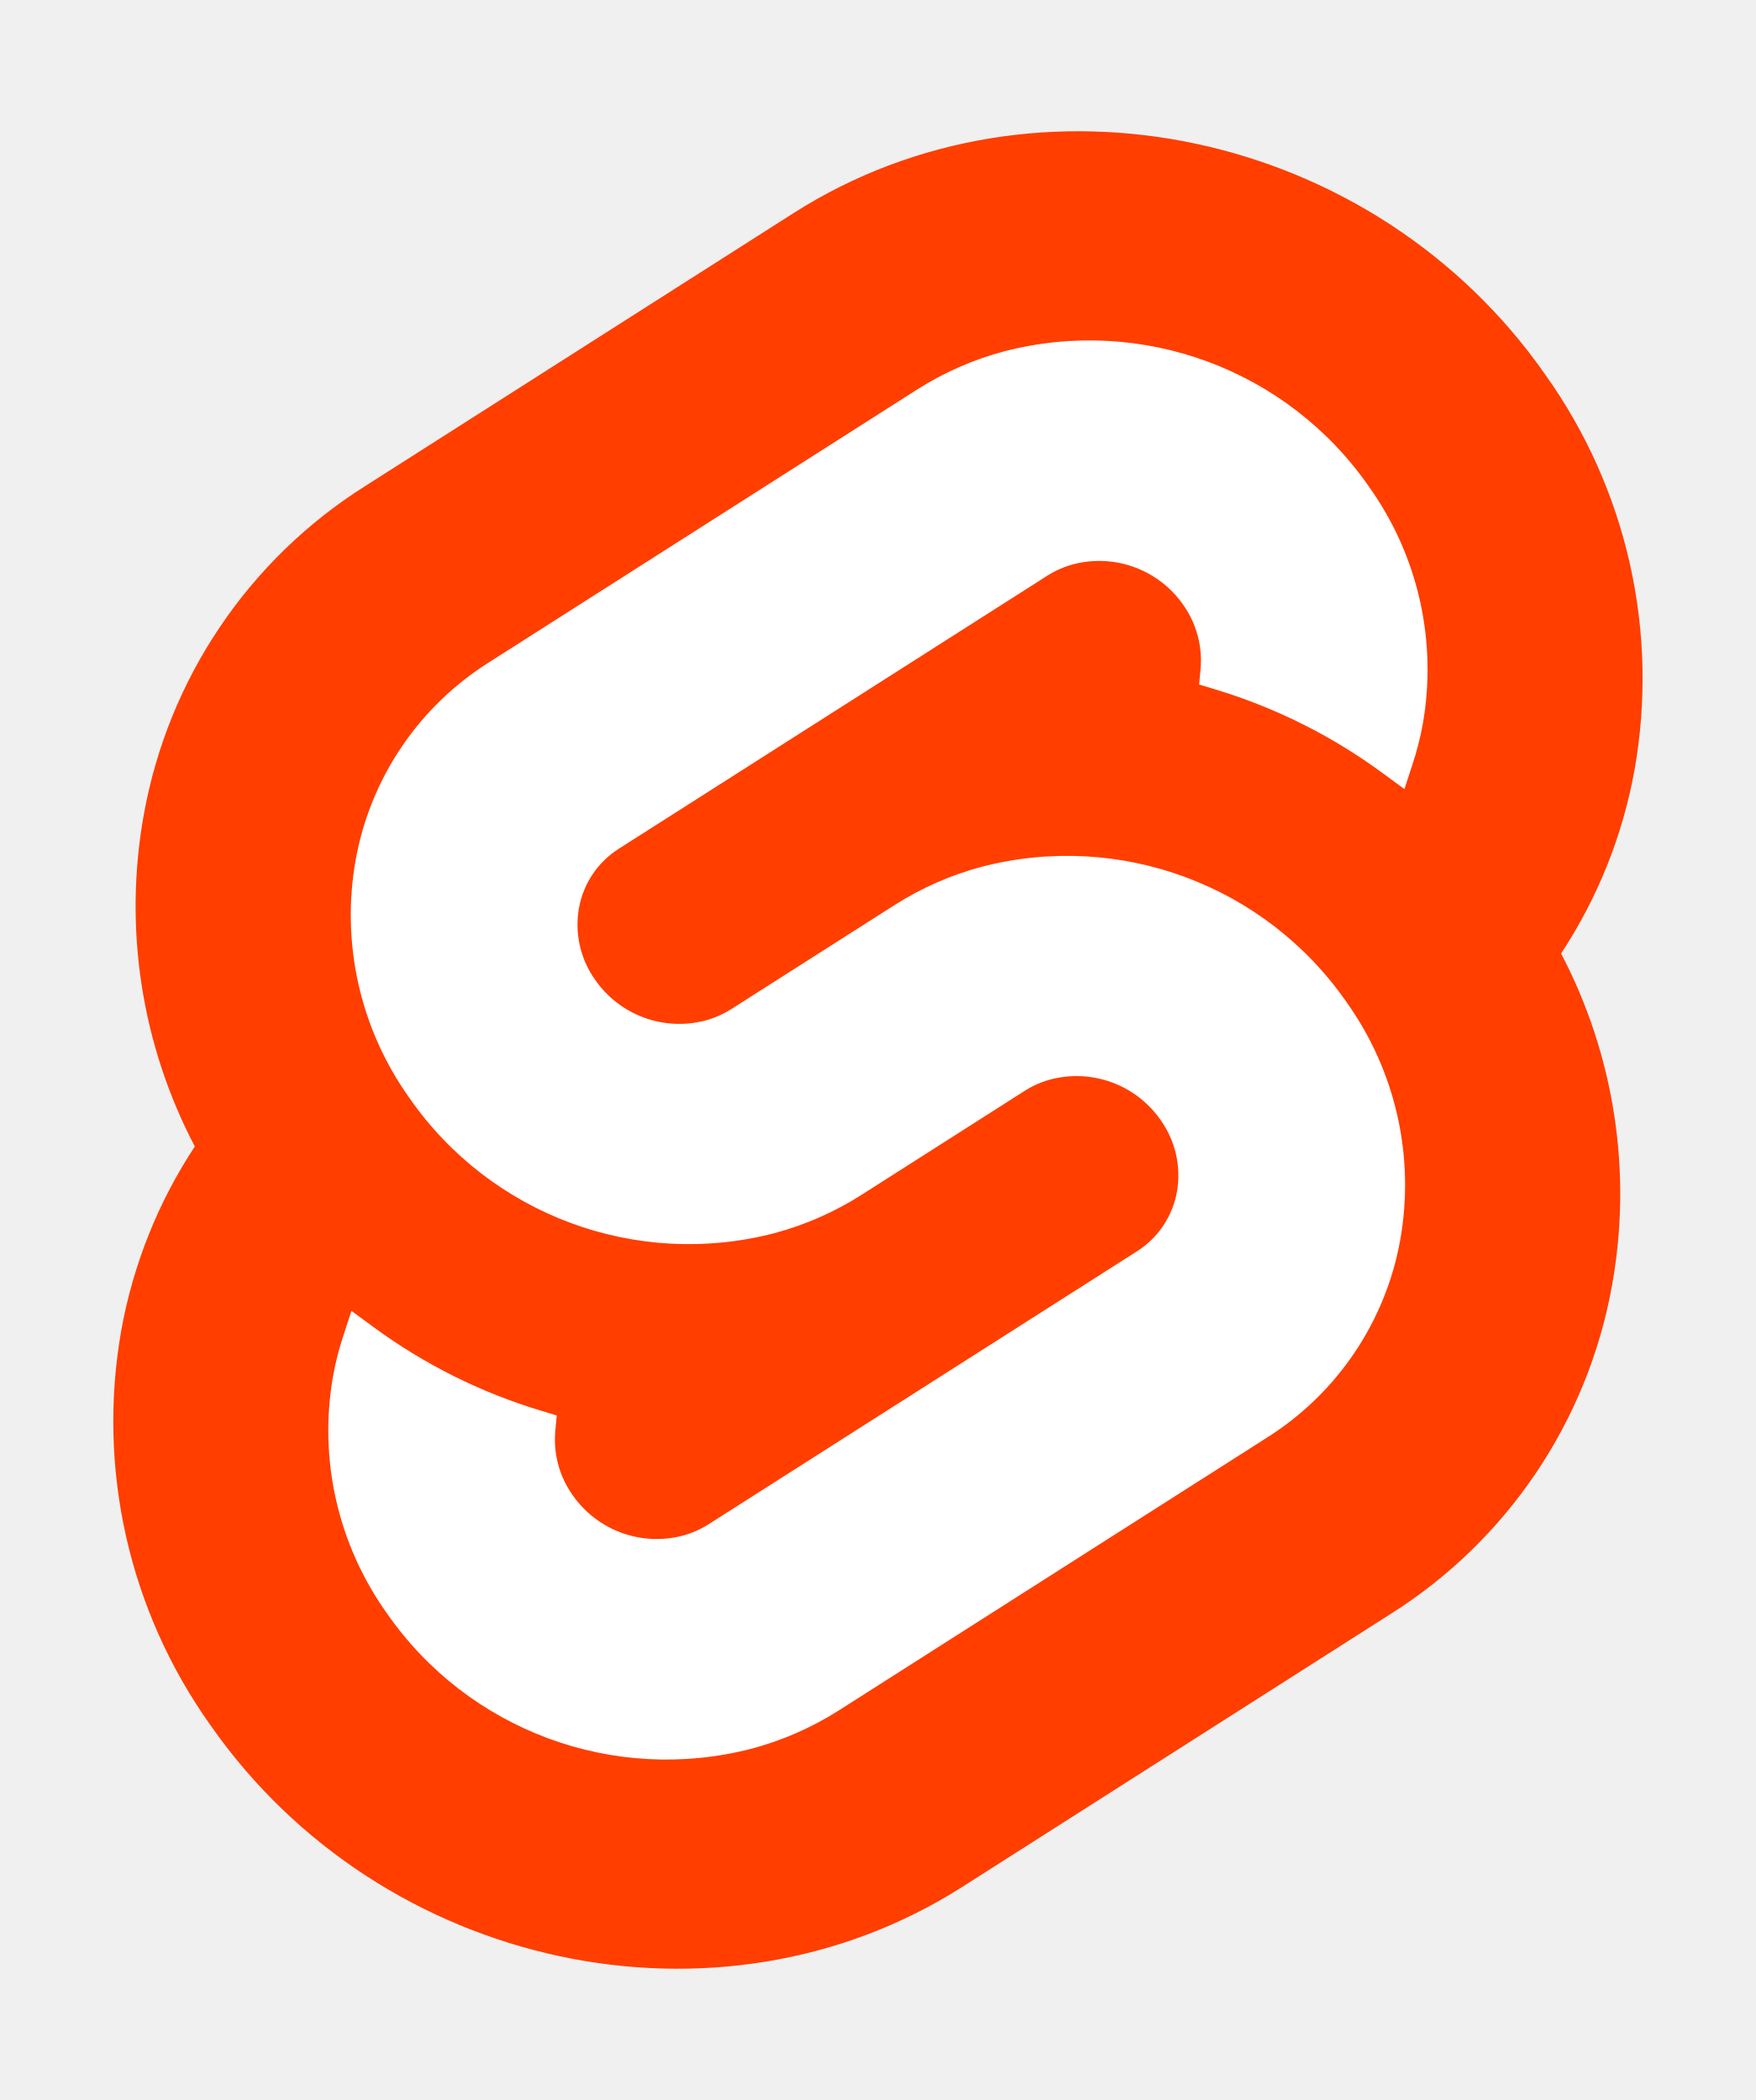
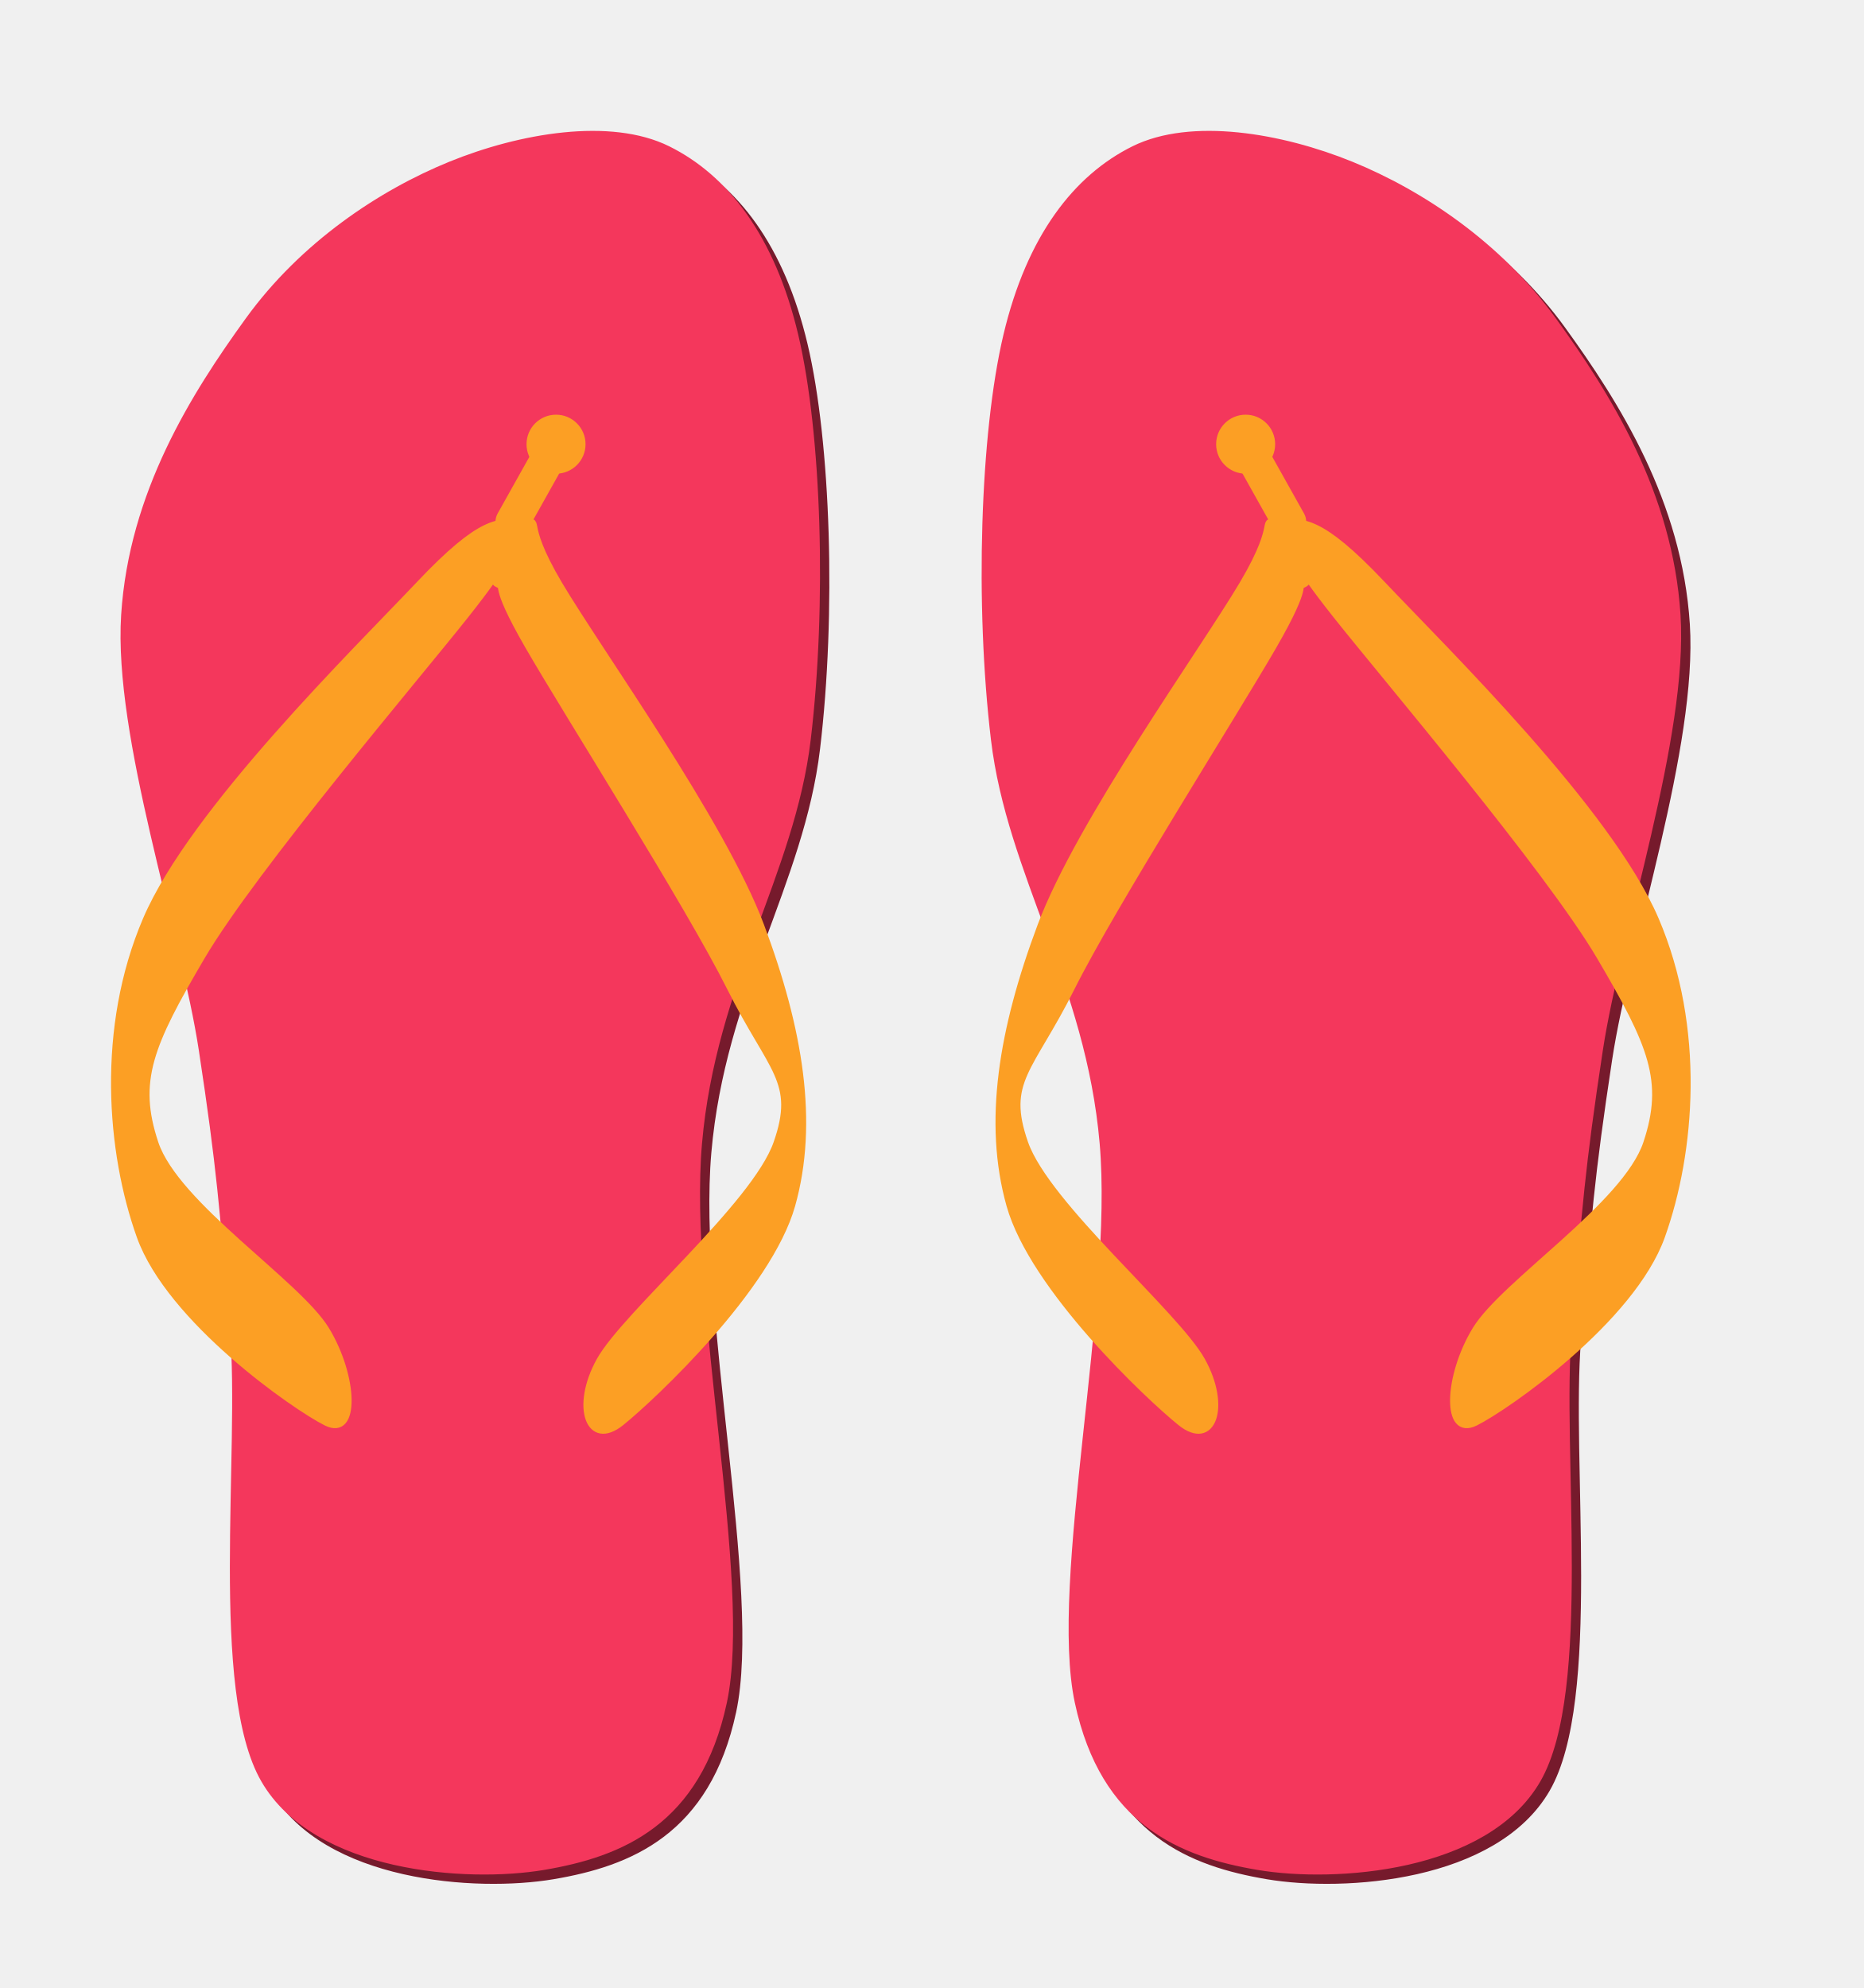
- <svg xmlns="http://www.w3.org/2000/svg" width="107" height="128" viewBox="0 0 107 128">
-   <path d="M94.157 22.819c-10.4-14.885-30.94-19.297-45.792-9.835L22.282 29.608A29.92 29.92 0 0 0 8.764 49.65a31.5 31.5 0 0 0 3.108 20.231 30 30 0 0 0-4.477 11.183 31.9 31.9 0 0 0 5.448 24.116c10.402 14.887 30.942 19.297 45.791 9.835l26.083-16.624A29.92 29.92 0 0 0 98.235 78.35a31.53 31.53 0 0 0-3.105-20.232 30 30 0 0 0 4.474-11.182 31.88 31.88 0 0 0-5.447-24.116" style="fill:#ff3e00" />
-   <path d="M45.817 106.582a20.72 20.72 0 0 1-22.237-8.243 19.17 19.17 0 0 1-3.277-14.503 18 18 0 0 1 .624-2.435l.49-1.498 1.337.981a33.6 33.6 0 0 0 10.203 5.098l.97.294-.09.968a5.85 5.85 0 0 0 1.052 3.878 6.24 6.24 0 0 0 6.695 2.485 5.8 5.8 0 0 0 1.603-.704L69.27 76.28a5.43 5.43 0 0 0 2.45-3.631 5.8 5.8 0 0 0-.987-4.371 6.24 6.24 0 0 0-6.698-2.487 5.7 5.7 0 0 0-1.6.704l-9.953 6.345a19 19 0 0 1-5.296 2.326 20.72 20.72 0 0 1-22.237-8.243 19.17 19.17 0 0 1-3.277-14.502 17.99 17.99 0 0 1 8.13-12.052l26.081-16.623a19 19 0 0 1 5.3-2.329 20.72 20.72 0 0 1 22.237 8.243 19.17 19.17 0 0 1 3.277 14.503 18 18 0 0 1-.624 2.435l-.49 1.498-1.337-.98a33.6 33.6 0 0 0-10.203-5.1l-.97-.294.09-.968a5.86 5.86 0 0 0-1.052-3.878 6.24 6.24 0 0 0-6.696-2.485 5.8 5.8 0 0 0-1.602.704L37.73 51.72a5.42 5.42 0 0 0-2.449 3.63 5.79 5.79 0 0 0 .986 4.372 6.24 6.24 0 0 0 6.698 2.486 5.8 5.8 0 0 0 1.602-.704l9.952-6.342a19 19 0 0 1 5.295-2.328 20.72 20.72 0 0 1 22.237 8.242 19.17 19.17 0 0 1 3.277 14.503 18 18 0 0 1-8.13 12.053l-26.081 16.622a19 19 0 0 1-5.3 2.328" style="fill:#fff" />
+ <svg xmlns="http://www.w3.org/2000/svg" width="150" height="160" viewBox="0 0 150 160">
+   <g id="Group">
+     <g id="g1">
+       <path id="Path" fill="#761a2c" stroke="none" d="M 92 12.75 C 96.625 10.458 103.875 11.708 109.5 14 C 115.125 16.292 121.375 20.458 125.75 26.5 C 130.125 32.542 135.125 40.458 135.75 50.25 C 136.375 60.042 130.958 75.667 129.5 85.25 C 128.042 94.833 127.833 97.958 127 107.75 C 126.167 117.542 128.667 136.792 124.5 144 C 120.333 151.208 108.167 152.042 102 151 C 95.833 149.958 89.583 147.458 87.5 137.75 C 85.417 128.042 90.625 105.667 89.5 92.75 C 88.375 79.833 82.042 71.083 80.75 60.25 C 79.458 49.417 79.875 35.667 81.75 27.75 C 83.625 19.833 87.375 15.042 92 12.75" />
+       <path id="path1" fill="none" stroke="#761a2c" stroke-width="0.5" stroke-linecap="round" d="M 92 12.75 C 96.625 10.458 103.875 11.708 109.5 14 C 115.125 16.292 121.375 20.458 125.75 26.5 C 130.125 32.542 135.125 40.458 135.75 50.25 C 136.375 60.042 130.958 75.667 129.5 85.25 C 128.042 94.833 127.833 97.958 127 107.75 C 126.167 117.542 128.667 136.792 124.5 144 C 120.333 151.208 108.167 152.042 102 151 C 95.833 149.958 89.583 147.458 87.5 137.75 C 85.417 128.042 90.625 105.667 89.5 92.75 C 88.375 79.833 82.042 71.083 80.75 60.25 C 79.458 49.417 79.875 35.667 81.75 27.75 C 83.625 19.833 87.375 15.042 92 12.75" />
+       <path id="path2" fill="#f4375c" stroke="none" d="M 91.25 12 C 95.875 9.708 103.125 10.958 108.75 13.25 C 114.375 15.542 120.625 19.708 125 25.75 C 129.375 31.792 134.375 39.708 135 49.5 C 135.625 59.292 130.208 74.917 128.75 84.5 C 127.292 94.083 127.083 97.208 126.25 107 C 125.417 116.792 127.917 136.042 123.75 143.25 C 119.583 150.458 107.417 151.292 101.25 150.25 C 95.083 149.208 88.833 146.708 86.75 137 C 84.667 127.292 89.875 104.917 88.75 92 C 87.625 79.083 81.292 70.333 80 59.5 C 78.708 48.667 79.125 34.917 81 27 C 82.875 19.083 86.625 14.292 91.25 12" />
+       <path id="path3" fill="none" stroke="#f4375c" stroke-width="0.5" stroke-linecap="round" d="M 91.25 12 C 95.875 9.708 103.125 10.958 108.75 13.25 C 114.375 15.542 120.625 19.708 125 25.75 C 129.375 31.792 134.375 39.708 135 49.5 C 135.625 59.292 130.208 74.917 128.75 84.5 C 127.292 94.083 127.083 97.208 126.25 107 C 125.417 116.792 127.917 136.042 123.75 143.25 C 119.583 150.458 107.417 151.292 101.25 150.25 C 95.083 149.208 88.833 146.708 86.75 137 C 84.667 127.292 89.875 104.917 88.75 92 C 87.625 79.083 81.292 70.333 80 59.5 C 78.708 48.667 79.125 34.917 81 27 C 82.875 19.083 86.625 14.292 91.25 12" />
+       <path id="path4" fill="#761a2c" stroke="none" d="M 54.5 12.75 C 49.875 10.458 42.625 11.708 37 14 C 31.375 16.292 25.125 20.458 20.75 26.5 C 16.375 32.542 11.375 40.458 10.75 50.25 C 10.125 60.042 15.542 75.667 17 85.25 C 18.458 94.833 18.667 97.958 19.5 107.75 C 20.333 117.542 17.833 136.792 22 144 C 26.167 151.208 38.333 152.042 44.5 151 C 50.667 149.958 56.917 147.458 59 137.75 C 61.083 128.042 55.875 105.667 57 92.75 C 58.125 79.833 64.458 71.083 65.75 60.25 C 67.042 49.417 66.625 35.667 64.75 27.75 C 62.875 19.833 59.125 15.042 54.5 12.75" />
+       <path id="path5" fill="none" stroke="#761a2c" stroke-width="0.5" stroke-linecap="round" d="M 54.5 12.75 C 49.875 10.458 42.625 11.708 37 14 C 31.375 16.292 25.125 20.458 20.75 26.5 C 16.375 32.542 11.375 40.458 10.75 50.25 C 10.125 60.042 15.542 75.667 17 85.25 C 18.458 94.833 18.667 97.958 19.5 107.75 C 20.333 117.542 17.833 136.792 22 144 C 26.167 151.208 38.333 152.042 44.5 151 C 50.667 149.958 56.917 147.458 59 137.75 C 61.083 128.042 55.875 105.667 57 92.75 C 58.125 79.833 64.458 71.083 65.75 60.25 C 67.042 49.417 66.625 35.667 64.75 27.75 C 62.875 19.833 59.125 15.042 54.5 12.75" />
+       <path id="path6" fill="#f4375c" stroke="none" d="M 53.75 12 C 49.125 9.708 41.875 10.958 36.25 13.25 C 30.625 15.542 24.375 19.708 20 25.75 C 15.625 31.792 10.625 39.708 10 49.5 C 9.375 59.292 14.792 74.917 16.25 84.5 C 17.708 94.083 17.917 97.208 18.75 107 C 19.583 116.792 17.083 136.042 21.25 143.25 C 25.417 150.458 37.583 151.292 43.75 150.25 C 49.917 149.208 56.167 146.708 58.25 137 C 60.333 127.292 55.125 104.917 56.25 92 C 57.375 79.083 63.708 70.333 65 59.5 C 66.292 48.667 65.875 34.917 64 27 C 62.125 19.083 58.375 14.292 53.75 12" />
+       <path id="path7" fill="none" stroke="#f4375c" stroke-width="0.5" stroke-linecap="round" d="M 53.75 12 C 49.125 9.708 41.875 10.958 36.25 13.25 C 30.625 15.542 24.375 19.708 20 25.75 C 15.625 31.792 10.625 39.708 10 49.5 C 9.375 59.292 14.792 74.917 16.25 84.5 C 17.708 94.083 17.917 97.208 18.75 107 C 19.583 116.792 17.083 136.042 21.25 143.25 C 25.417 150.458 37.583 151.292 43.75 150.25 C 49.917 149.208 56.167 146.708 58.25 137 C 60.333 127.292 55.125 104.917 56.25 92 C 57.375 79.083 63.708 70.333 65 59.5 C 66.292 48.667 65.875 34.917 64 27 C 62.125 19.083 58.375 14.292 53.75 12" />
+       <path id="path8" fill="#fc9f24" stroke="none" d="M 102.5 35.75 C 102.5 36.993 101.493 38 100.25 38 C 99.007 38 98 36.993 98 35.75 C 98 34.507 99.007 33.5 100.25 33.5 C 101.493 33.5 102.5 34.507 102.5 35.75 Z" />
+       <path id="path9" fill="none" stroke="#fc9f24" stroke-width="0.25" stroke-linecap="round" d="M 102.5 35.75 C 102.5 36.993 101.493 38 100.25 38 C 99.007 38 98 36.993 98 35.75 C 98 34.507 99.007 33.5 100.25 33.5 C 101.493 33.5 102.5 34.507 102.5 35.75 Z" />
+       <path id="path10" fill="#fc9f24" stroke="none" d="M 47 35.75 C 47 36.993 45.993 38 44.75 38 C 43.507 38 42.5 36.993 42.5 35.75 C 42.5 34.507 43.507 33.5 44.75 33.5 C 45.993 33.5 47 34.507 47 35.75 Z" />
+       <path id="path11" fill="none" stroke="#fc9f24" stroke-width="0.25" stroke-linecap="round" d="M 47 35.75 C 47 36.993 45.993 38 44.75 38 C 43.507 38 42.5 36.993 42.5 35.75 C 42.5 34.507 43.507 33.5 44.75 33.5 C 45.993 33.5 47 34.507 47 35.75 Z" />
+       <path id="path12" fill="none" stroke="#fc9f24" stroke-width="2.75" stroke-linecap="round" d="M 100.25 35.75 L 103.75 42" />
+       <path id="path13" fill="none" stroke="#fc9f24" stroke-width="2.75" stroke-linecap="round" d="M 44.75 35.75 L 41.25 42" />
+       <path id="path14" fill="#fc9f24" stroke="none" d="M 111.25 47 C 116.292 52.333 129.5 65.25 133.25 74 C 137 82.75 136.167 92.75 133.75 99.5 C 131.333 106.25 121.25 113.25 118.75 114.5 C 116.25 115.75 116.458 110.75 118.75 107 C 121.042 103.25 130.833 97 132.5 92 C 134.167 87 132.917 84.083 128.75 77 C 124.583 69.917 111.458 54.5 107.5 49.5 C 103.542 44.5 105.833 46.583 105 47 C 104.167 47.417 105.625 46.583 102.5 52 C 99.375 57.417 89.583 72.833 86.25 79.5 C 82.917 86.167 80.75 87 82.5 92 C 84.25 97 94.667 105.75 96.75 109.5 C 98.833 113.25 97.583 116.583 95 114.5 C 92.417 112.417 83.125 103.667 81.25 97 C 79.375 90.333 80.625 82.833 83.75 74.5 C 86.875 66.167 96.792 52.417 100 47 C 103.208 41.583 101.125 42 103 42 C 104.875 42 106.208 41.667 111.25 47" />
+       <path id="path15" fill="none" stroke="#fc9f24" stroke-width="0.5" stroke-linecap="round" d="M 111.25 47 C 116.292 52.333 129.5 65.25 133.25 74 C 137 82.75 136.167 92.75 133.75 99.5 C 131.333 106.25 121.25 113.25 118.75 114.5 C 116.25 115.75 116.458 110.75 118.75 107 C 121.042 103.25 130.833 97 132.5 92 C 134.167 87 132.917 84.083 128.75 77 C 124.583 69.917 111.458 54.5 107.5 49.5 C 103.542 44.5 105.833 46.583 105 47 C 104.167 47.417 105.625 46.583 102.5 52 C 99.375 57.417 89.583 72.833 86.25 79.5 C 82.917 86.167 80.75 87 82.5 92 C 84.25 97 94.667 105.75 96.75 109.5 C 98.833 113.25 97.583 116.583 95 114.5 C 92.417 112.417 83.125 103.667 81.25 97 C 79.375 90.333 80.625 82.833 83.75 74.5 C 86.875 66.167 96.792 52.417 100 47 C 103.208 41.583 101.125 42 103 42 C 104.875 42 106.208 41.667 111.25 47" />
+       <path id="path16" fill="#fc9f24" stroke="none" d="M 33.75 47 C 28.708 52.333 15.5 65.25 11.75 74 C 8 82.75 8.833 92.75 11.25 99.5 C 13.667 106.25 23.75 113.25 26.25 114.5 C 28.75 115.75 28.542 110.75 26.25 107 C 23.958 103.25 14.167 97 12.5 92 C 10.833 87 12.083 84.083 16.25 77 C 20.417 69.917 33.542 54.5 37.5 49.5 C 41.458 44.5 39.167 46.583 40 47 C 40.833 47.417 39.375 46.583 42.5 52 C 45.625 57.417 55.417 72.833 58.75 79.5 C 62.083 86.167 64.25 87 62.5 92 C 60.75 97 50.333 105.75 48.25 109.5 C 46.167 113.25 47.417 116.583 50 114.5 C 52.583 112.417 61.875 103.667 63.75 97 C 65.625 90.333 64.375 82.833 61.25 74.5 C 58.125 66.167 48.208 52.417 45 47 C 41.792 41.583 43.875 42 42 42 C 40.125 42 38.792 41.667 33.75 47" />
+       <path id="path17" fill="none" stroke="#fc9f24" stroke-width="0.5" stroke-linecap="round" d="M 33.75 47 C 28.708 52.333 15.5 65.25 11.75 74 C 8 82.75 8.833 92.75 11.25 99.5 C 13.667 106.25 23.75 113.25 26.25 114.5 C 28.75 115.75 28.542 110.75 26.25 107 C 23.958 103.25 14.167 97 12.5 92 C 10.833 87 12.083 84.083 16.25 77 C 20.417 69.917 33.542 54.5 37.5 49.5 C 41.458 44.5 39.167 46.583 40 47 C 40.833 47.417 39.375 46.583 42.5 52 C 45.625 57.417 55.417 72.833 58.75 79.5 C 62.083 86.167 64.25 87 62.5 92 C 60.75 97 50.333 105.75 48.25 109.5 C 46.167 113.25 47.417 116.583 50 114.5 C 52.583 112.417 61.875 103.667 63.75 97 C 65.625 90.333 64.375 82.833 61.25 74.5 C 58.125 66.167 48.208 52.417 45 47 C 41.792 41.583 43.875 42 42 42 C 40.125 42 38.792 41.667 33.75 47" />
+     </g>
+   </g>
</svg>
